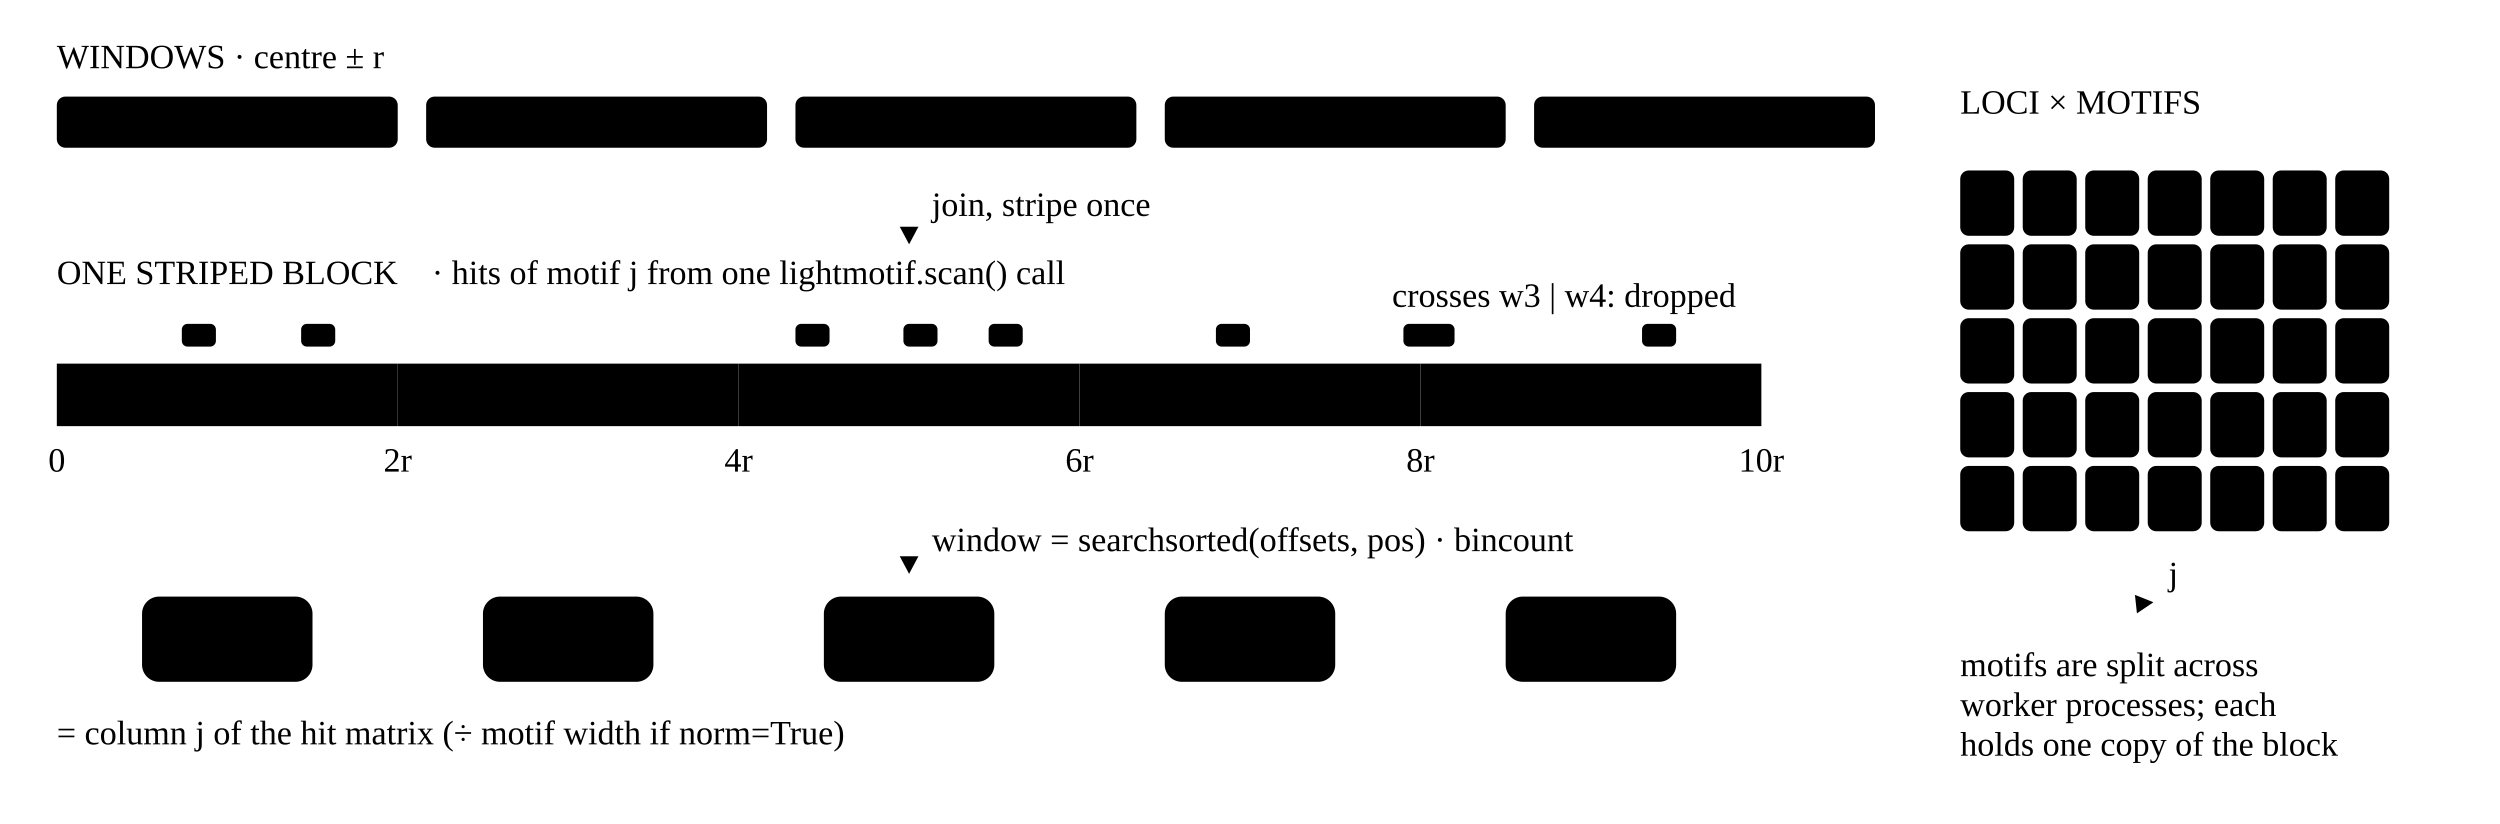
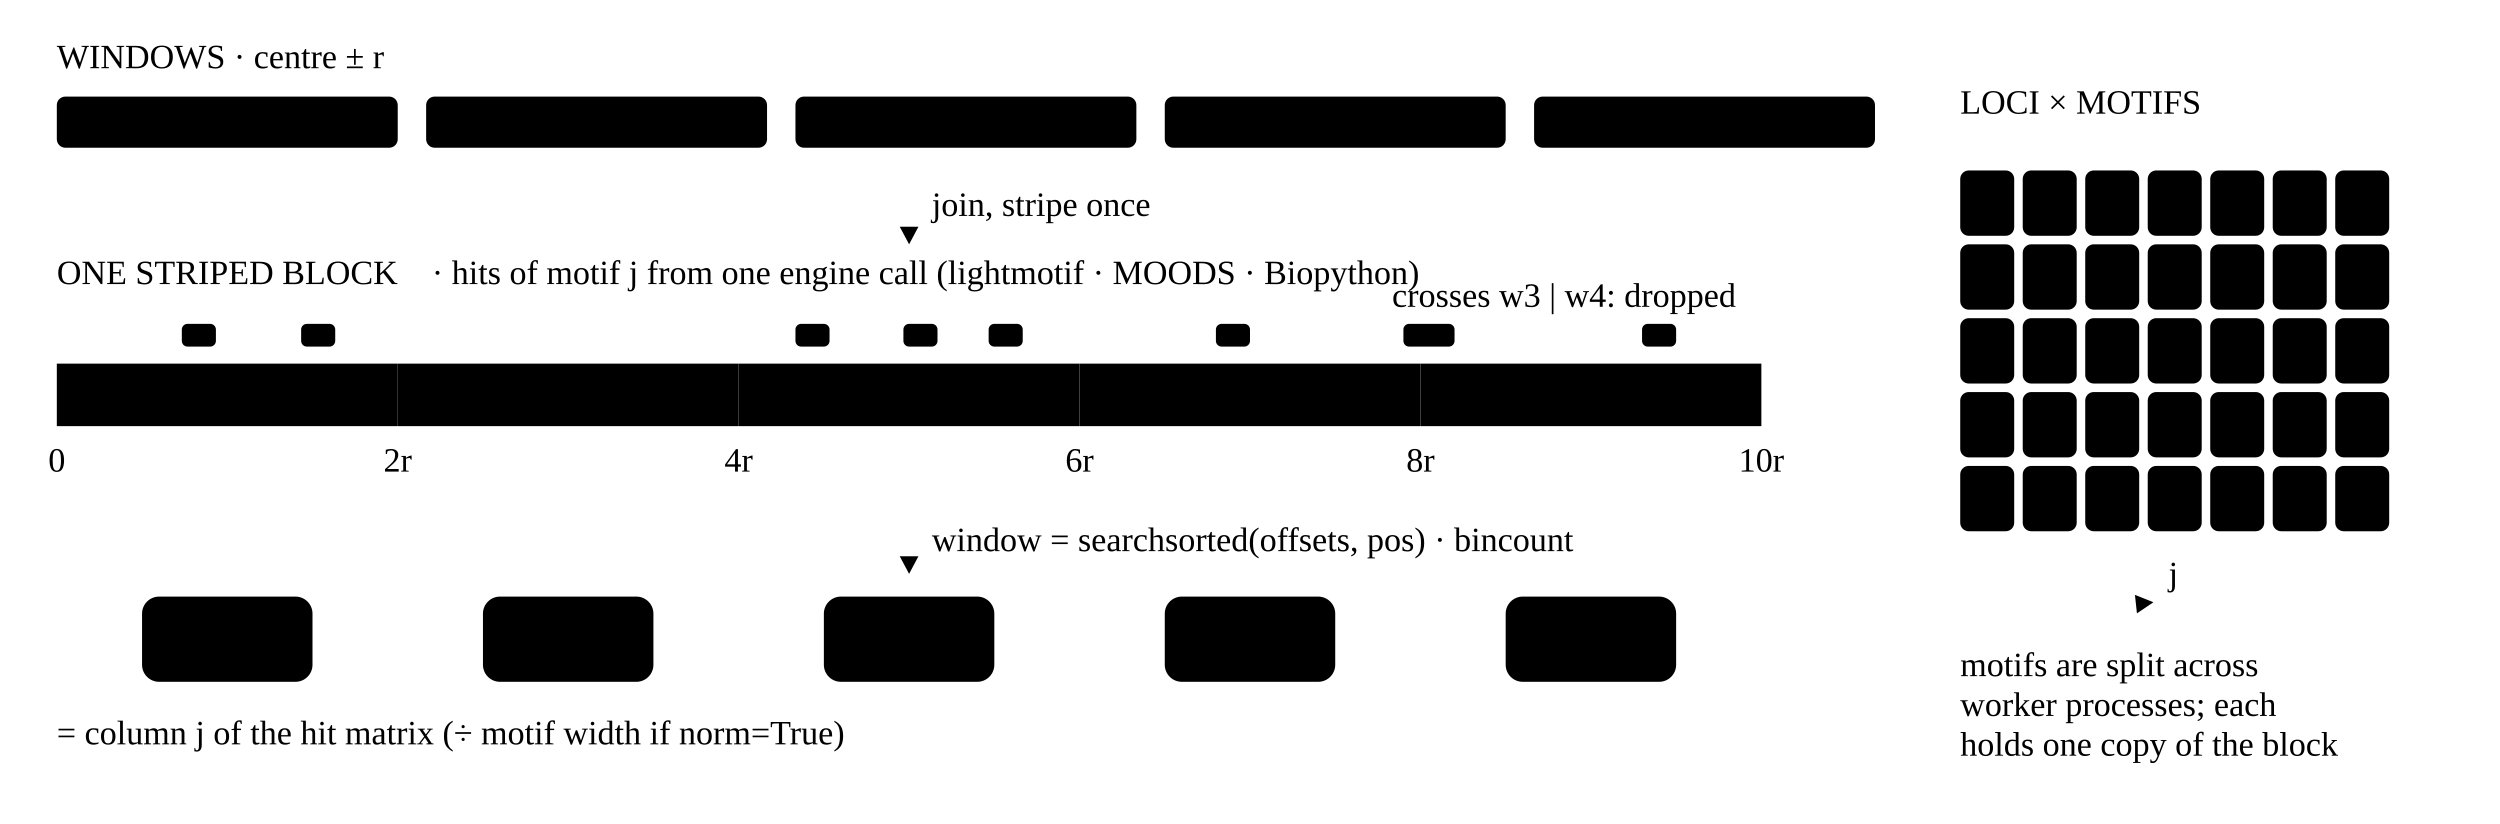
<svg xmlns="http://www.w3.org/2000/svg" class="gbd" viewBox="0 0 880 290" role="img" aria-label="The windows are joined and striped once; each motif is scanned over the whole block in one call, and hits are mapped back to their window, dropping any that cross a boundary.">
  <text class="cap" x="20" y="24">WINDOWS · centre ± r</text>
  <rect class="iv fnl" x="20" y="34" width="120" height="18" rx="3" />
  <text class="ms" x="80" y="47" text-anchor="middle">w0</text>
  <rect class="iv fnl" x="150" y="34" width="120" height="18" rx="3" />
  <text class="ms" x="210" y="47" text-anchor="middle">w1</text>
  <rect class="iv fnl" x="280" y="34" width="120" height="18" rx="3" />
  <text class="ms" x="340" y="47" text-anchor="middle">w2</text>
  <rect class="iv fnl" x="410" y="34" width="120" height="18" rx="3" />
  <text class="ms" x="470" y="47" text-anchor="middle">w3</text>
  <rect class="iv fnl" x="540" y="34" width="120" height="18" rx="3" />
  <text class="ms" x="600" y="47" text-anchor="middle">w4</text>
  <polyline class="ln" points="320,58 320,82" />
  <polygon class="hd" points="320.0,86.0 316.7,79.8 323.3,79.8" />
  <text class="lbl" x="328" y="76">join, stripe once</text>
  <text class="cap" x="20" y="100">ONE STRIPED BLOCK</text>
-   <text class="s" x="152" y="100">· hits of motif j from one lightmotif.scan() call</text>
+   <text class="s" x="152" y="100">· hits of motif j from one engine call (lightmotif · MOODS · Biopython)</text>
  <rect class="iv fnl" x="20" y="128" width="120" height="22" rx="0" />
  <text class="ms" x="20" y="166" text-anchor="middle">0</text>
  <rect class="iv fl" x="140" y="128" width="120" height="22" rx="0" />
  <text class="ms" x="140" y="166" text-anchor="middle">2r</text>
  <rect class="iv fnl" x="260" y="128" width="120" height="22" rx="0" />
  <text class="ms" x="260" y="166" text-anchor="middle">4r</text>
  <rect class="iv fl" x="380" y="128" width="120" height="22" rx="0" />
  <text class="ms" x="380" y="166" text-anchor="middle">6r</text>
  <rect class="iv fnl" x="500" y="128" width="120" height="22" rx="0" />
  <text class="ms" x="500" y="166" text-anchor="middle">8r</text>
  <text class="ms" x="620" y="166" text-anchor="middle">10r</text>
  <rect class="iv fg" x="64" y="114" width="12" height="8" rx="2" />
  <rect class="iv fg" x="106" y="114" width="12" height="8" rx="2" />
  <rect class="iv fg" x="280" y="114" width="12" height="8" rx="2" />
  <rect class="iv fg" x="318" y="114" width="12" height="8" rx="2" />
  <rect class="iv fg" x="348" y="114" width="12" height="8" rx="2" />
  <rect class="iv fg" x="428" y="114" width="12" height="8" rx="2" />
  <rect class="iv fw" x="494" y="114" width="18" height="8" rx="2" />
  <text class="s" x="490" y="108">crosses w3 | w4: dropped</text>
  <rect class="iv fg" x="578" y="114" width="12" height="8" rx="2" />
  <polyline class="ln" points="320,176 320,198" />
  <polygon class="hd" points="320.0,202.0 316.7,195.8 323.3,195.8" />
  <text class="lbl" x="328" y="194">window = searchsorted(offsets, pos) · bincount</text>
  <rect class="bx green" x="50" y="210" width="60" height="30" rx="6" />
  <text class="t" x="80" y="230" text-anchor="middle">2</text>
  <rect class="bx" x="170" y="210" width="60" height="30" rx="6" />
  <text class="t" x="200" y="230" text-anchor="middle">0</text>
  <rect class="bx green" x="290" y="210" width="60" height="30" rx="6" />
  <text class="t" x="320" y="230" text-anchor="middle">3</text>
  <rect class="bx green" x="410" y="210" width="60" height="30" rx="6" />
  <text class="t" x="440" y="230" text-anchor="middle">1</text>
  <rect class="bx green" x="530" y="210" width="60" height="30" rx="6" />
  <text class="t" x="560" y="230" text-anchor="middle">1</text>
  <text class="s" x="20" y="262">= column j of the hit matrix (÷ motif width if norm=True)</text>
  <text class="cap" x="690" y="40">LOCI × MOTIFS</text>
  <rect class="chip" x="690" y="60" width="19" height="23" rx="3" />
  <rect class="chip" x="712" y="60" width="19" height="23" rx="3" />
  <rect class="chip" x="734" y="60" width="19" height="23" rx="3" />
  <rect class="iv fg" x="756" y="60" width="19" height="23" rx="3" />
  <rect class="chip" x="778" y="60" width="19" height="23" rx="3" />
  <rect class="chip" x="800" y="60" width="19" height="23" rx="3" />
  <rect class="chip" x="822" y="60" width="19" height="23" rx="3" />
  <rect class="chip" x="690" y="86" width="19" height="23" rx="3" />
  <rect class="chip" x="712" y="86" width="19" height="23" rx="3" />
  <rect class="chip" x="734" y="86" width="19" height="23" rx="3" />
  <rect class="iv fg" x="756" y="86" width="19" height="23" rx="3" />
  <rect class="chip" x="778" y="86" width="19" height="23" rx="3" />
  <rect class="chip" x="800" y="86" width="19" height="23" rx="3" />
  <rect class="chip" x="822" y="86" width="19" height="23" rx="3" />
  <rect class="chip" x="690" y="112" width="19" height="23" rx="3" />
  <rect class="chip" x="712" y="112" width="19" height="23" rx="3" />
  <rect class="chip" x="734" y="112" width="19" height="23" rx="3" />
  <rect class="iv fg" x="756" y="112" width="19" height="23" rx="3" />
  <rect class="chip" x="778" y="112" width="19" height="23" rx="3" />
  <rect class="chip" x="800" y="112" width="19" height="23" rx="3" />
  <rect class="chip" x="822" y="112" width="19" height="23" rx="3" />
  <rect class="chip" x="690" y="138" width="19" height="23" rx="3" />
  <rect class="chip" x="712" y="138" width="19" height="23" rx="3" />
  <rect class="chip" x="734" y="138" width="19" height="23" rx="3" />
  <rect class="iv fg" x="756" y="138" width="19" height="23" rx="3" />
  <rect class="chip" x="778" y="138" width="19" height="23" rx="3" />
  <rect class="chip" x="800" y="138" width="19" height="23" rx="3" />
  <rect class="chip" x="822" y="138" width="19" height="23" rx="3" />
  <rect class="chip" x="690" y="164" width="19" height="23" rx="3" />
  <rect class="chip" x="712" y="164" width="19" height="23" rx="3" />
  <rect class="chip" x="734" y="164" width="19" height="23" rx="3" />
  <rect class="iv fg" x="756" y="164" width="19" height="23" rx="3" />
  <rect class="chip" x="778" y="164" width="19" height="23" rx="3" />
  <rect class="chip" x="800" y="164" width="19" height="23" rx="3" />
  <rect class="chip" x="822" y="164" width="19" height="23" rx="3" />
  <text class="m" x="765" y="206" text-anchor="middle">j</text>
  <text class="s" x="690" y="238">motifs are split across</text>
  <text class="s" x="690" y="252">worker processes; each</text>
  <text class="s" x="690" y="266">holds one copy of the block</text>
  <polyline class="ln green" points="632,225 754.021,212.411" />
  <polygon class="hd green" points="758.0,212.0 752.2,215.9 751.5,209.4" />
</svg>
